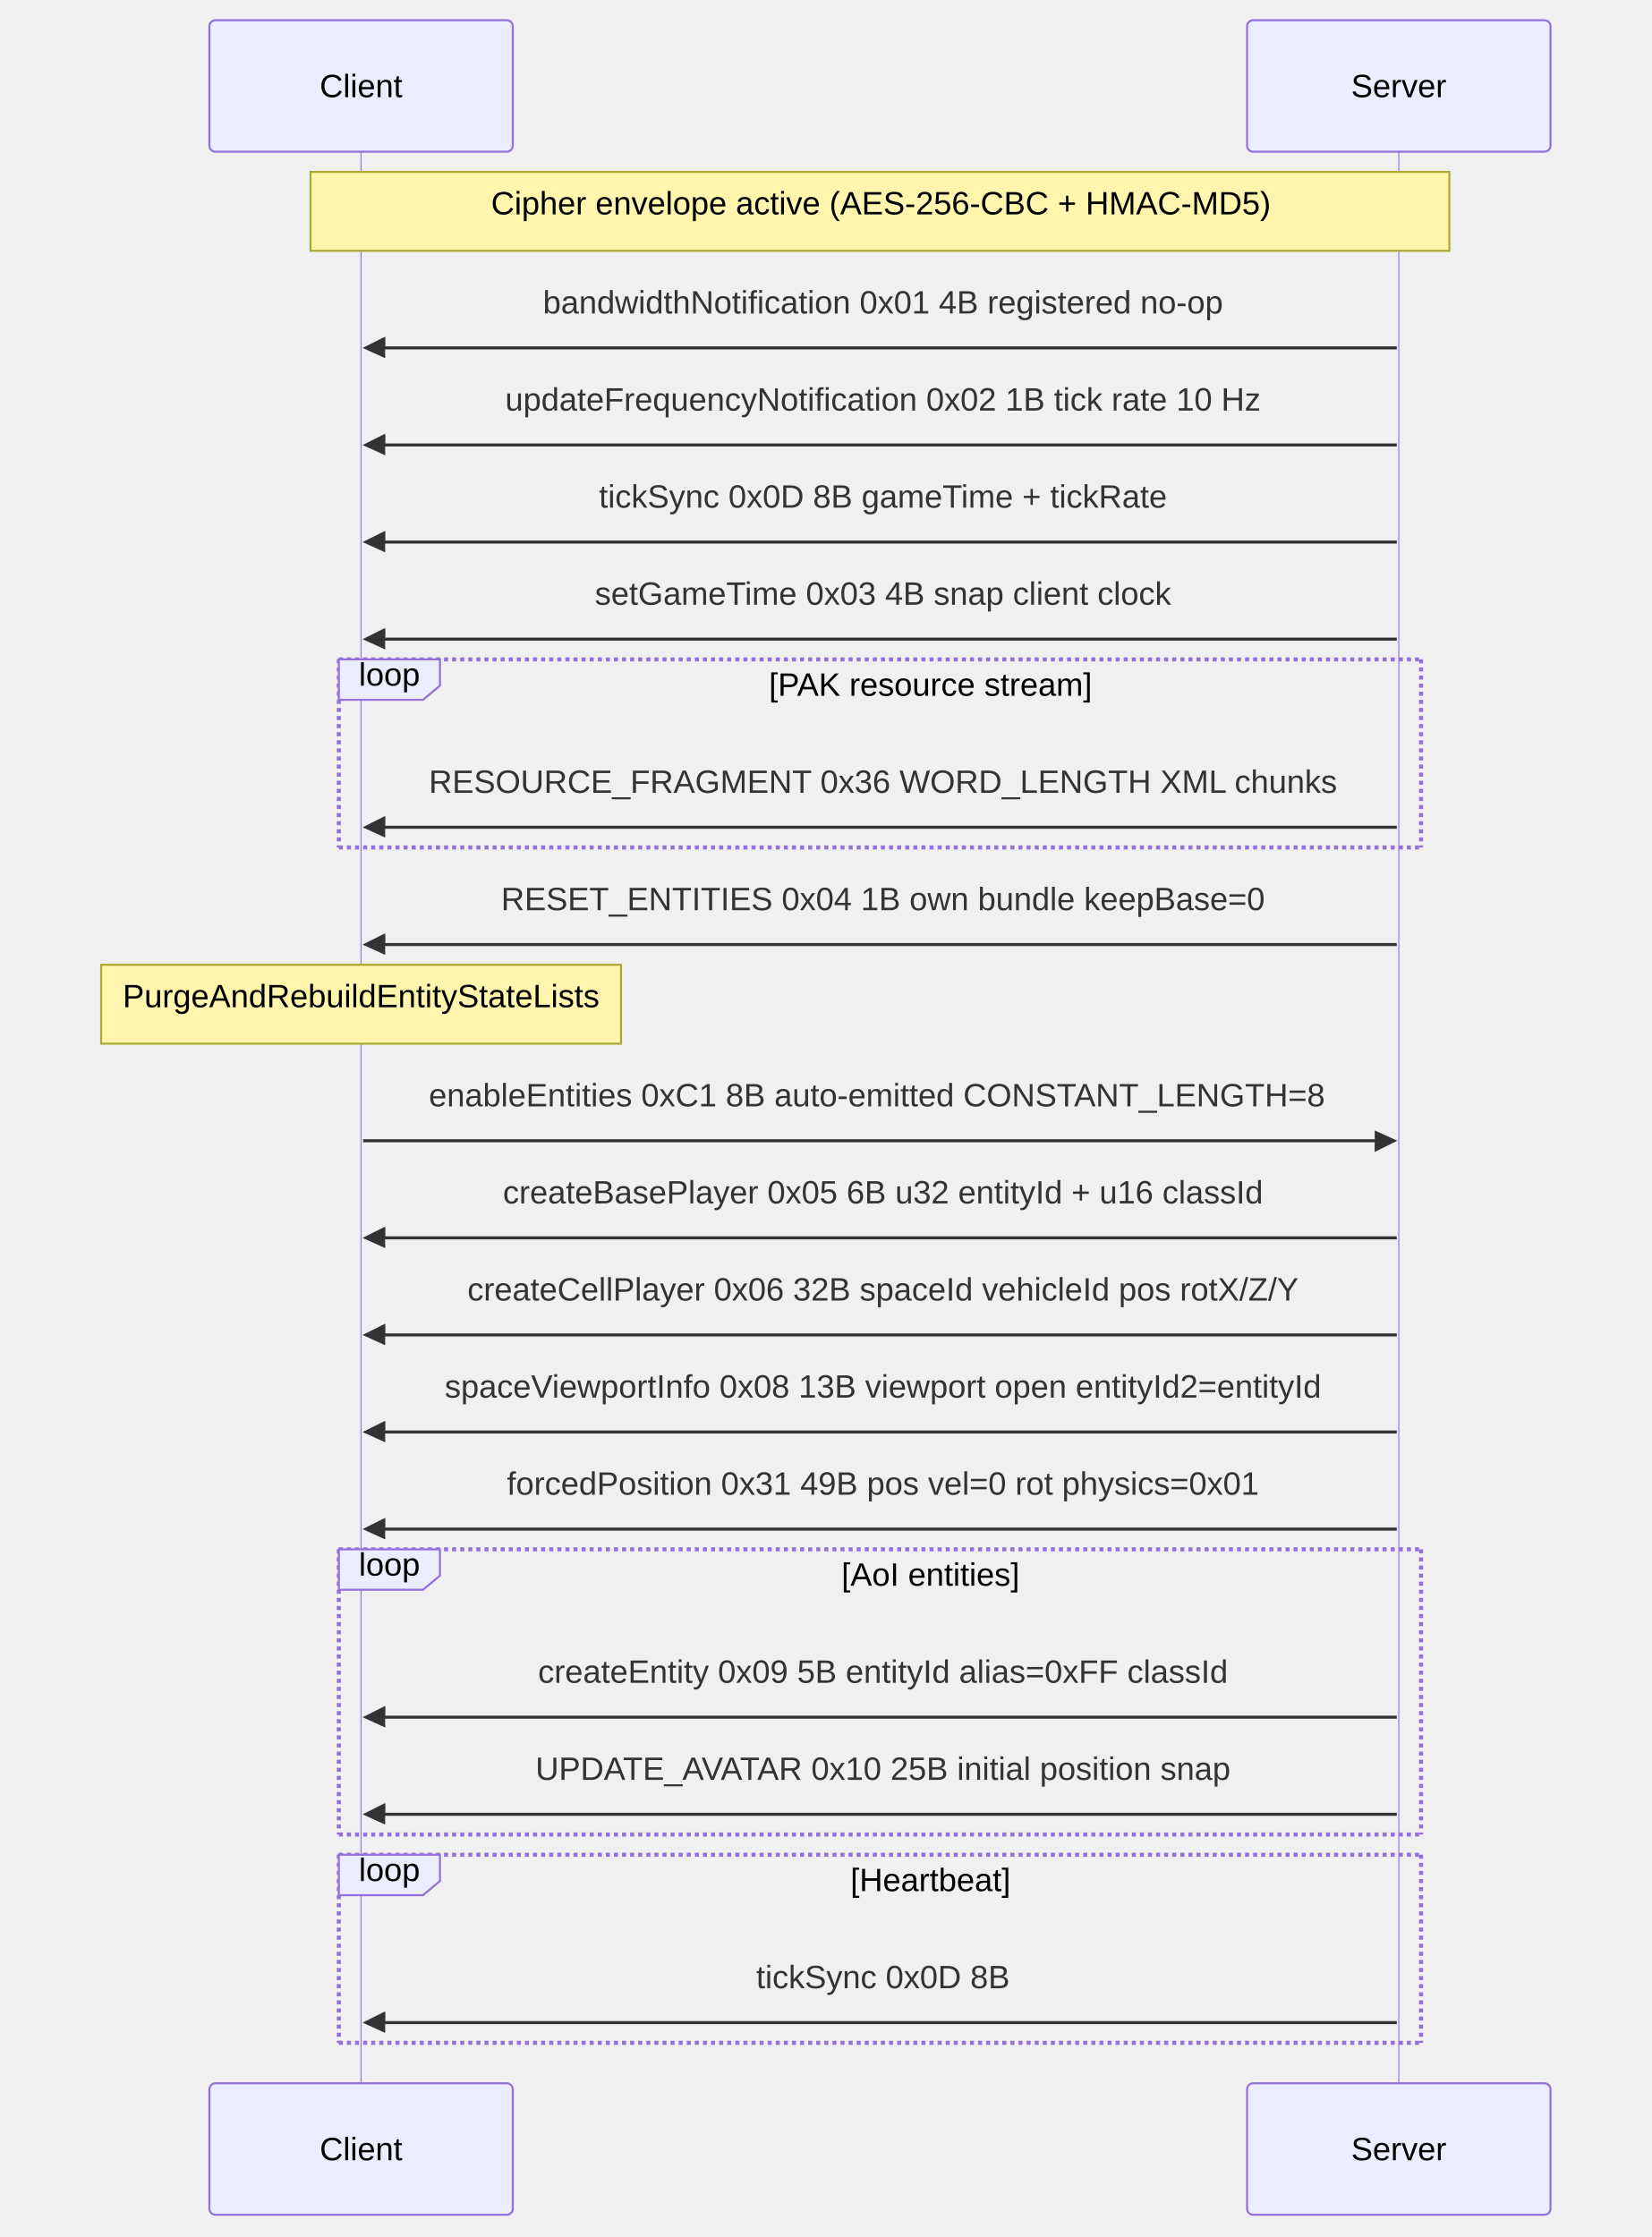
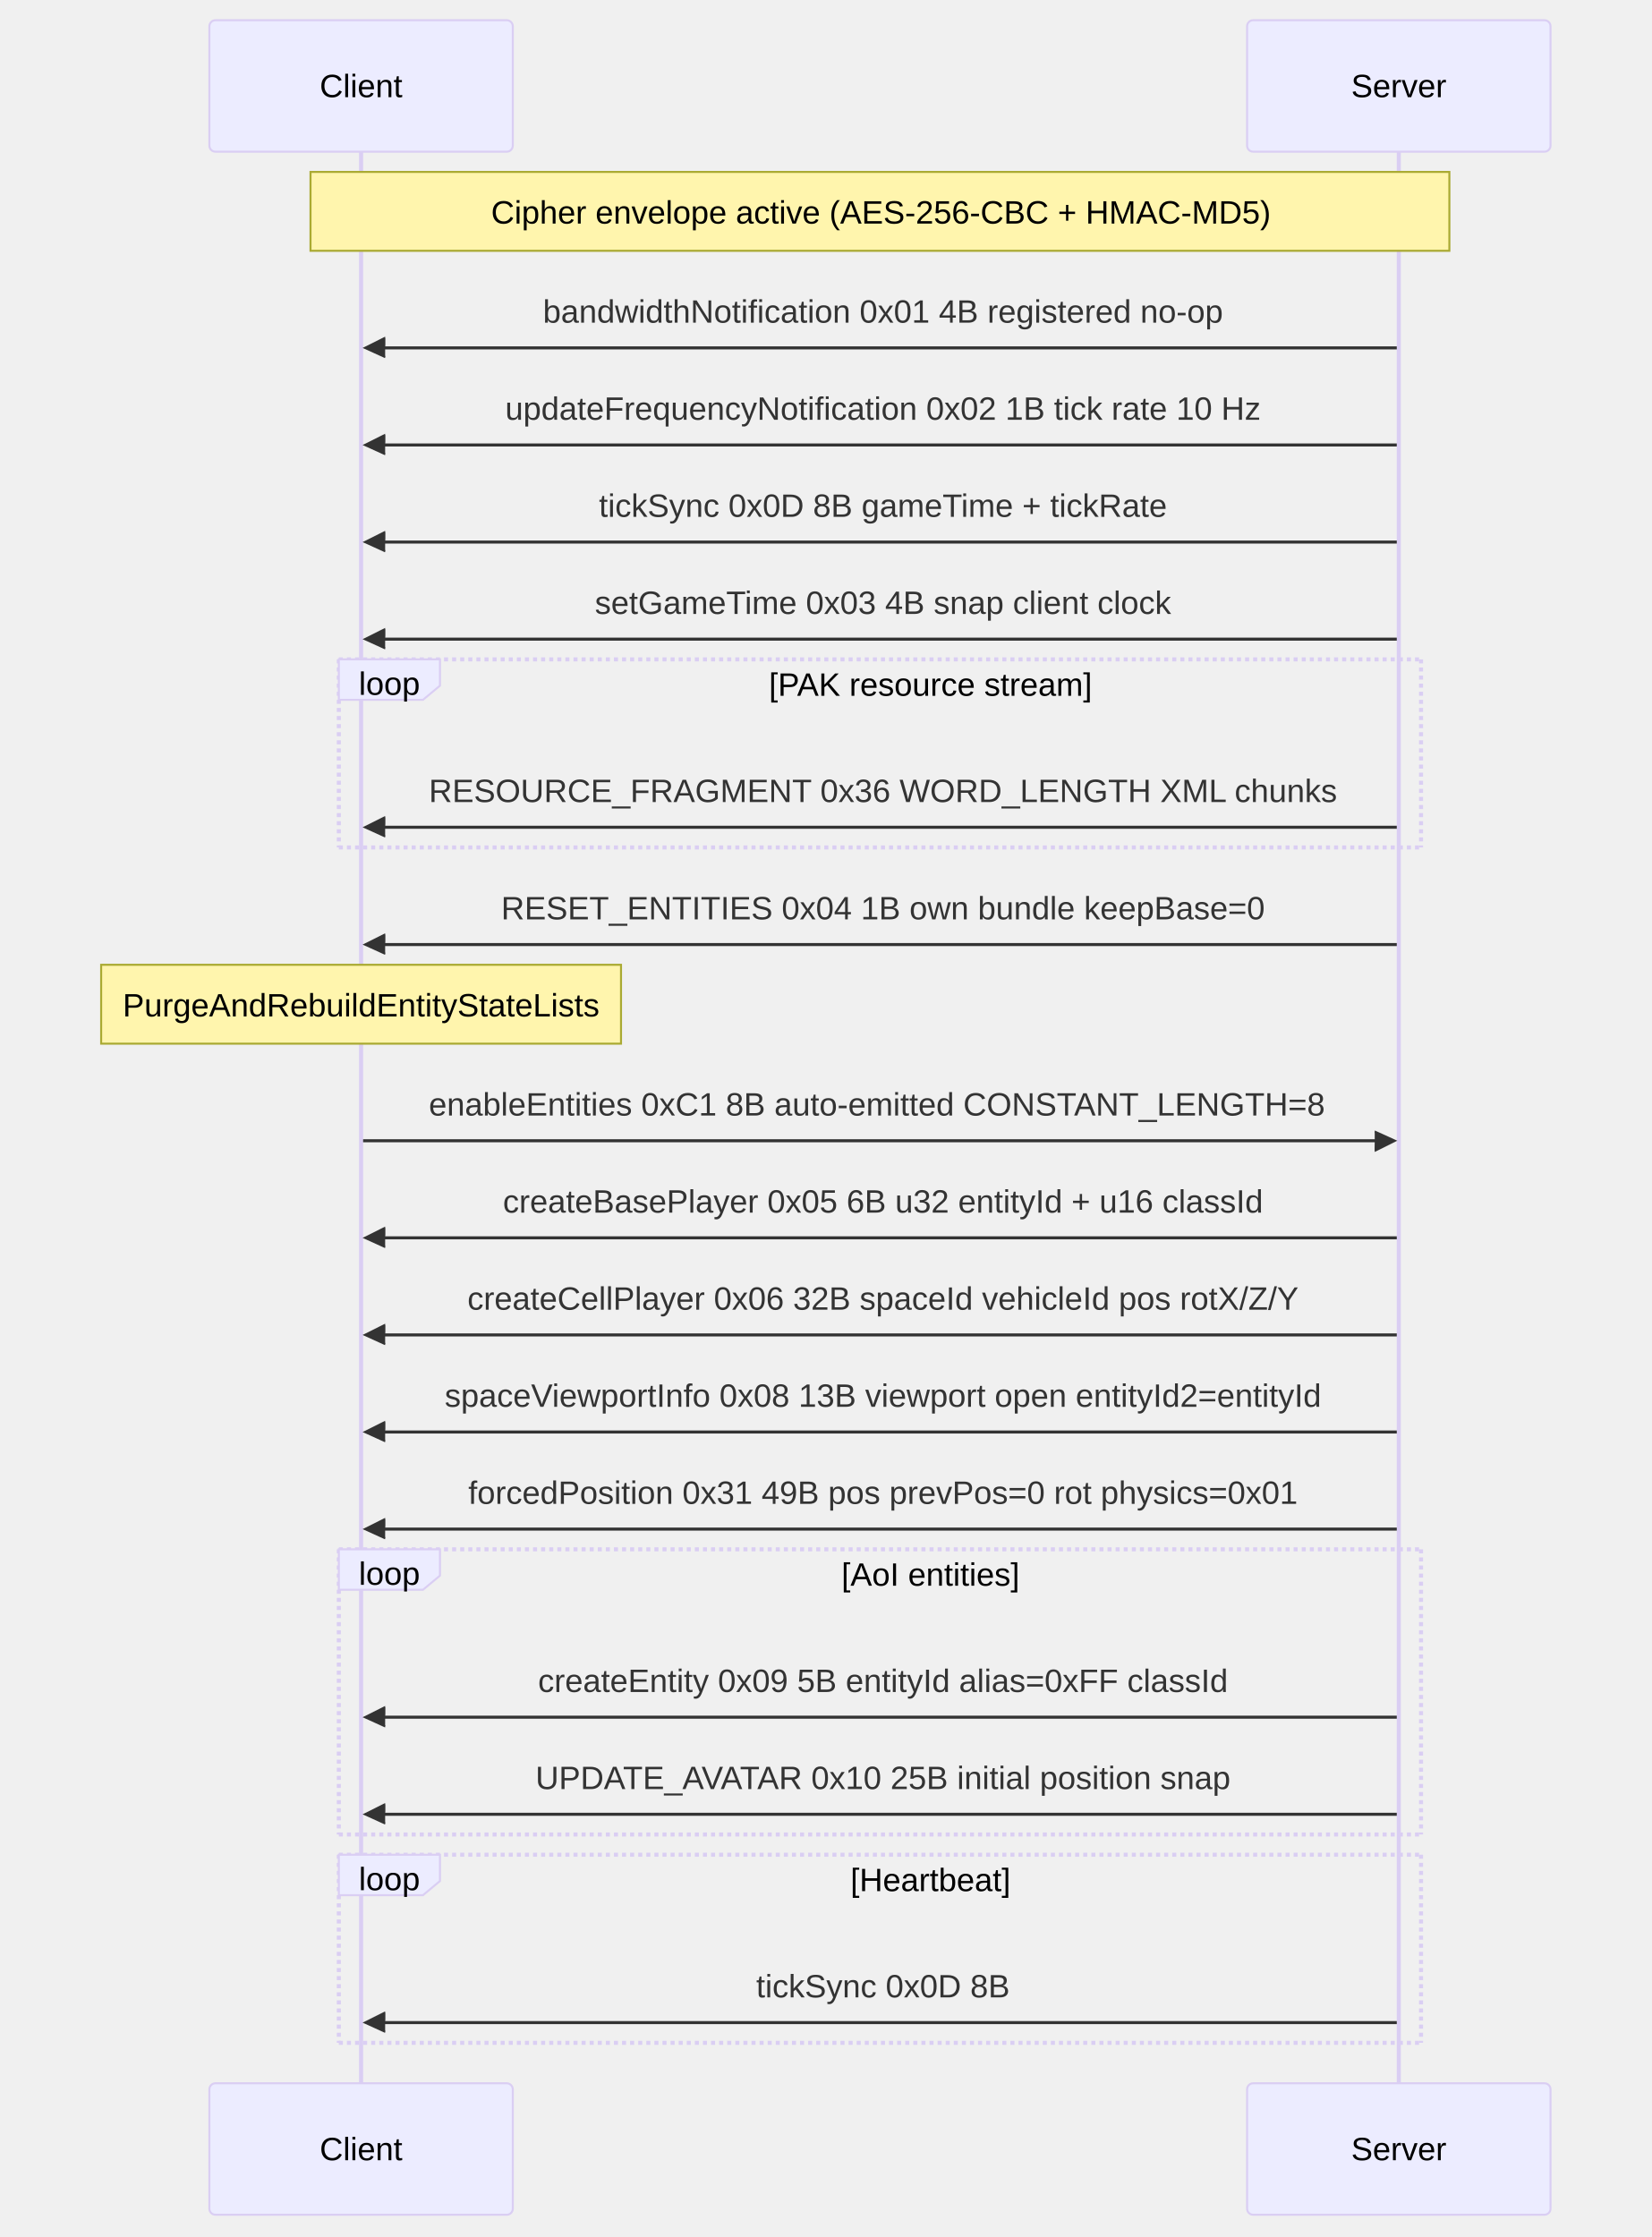
<svg xmlns="http://www.w3.org/2000/svg" id="container" width="816.5" height="1106" viewBox="-103.5 -10 816.5 1106" role="graphics-document document" aria-roledescription="sequence">
  <style>.cimmeria-bg{fill:transparent}@media(prefers-color-scheme:dark){.cimmeria-bg{fill:white}}</style>
  <rect class="cimmeria-bg" width="100%" height="100%" />
-   <style>#container{font-family:"trebuchet ms",verdana,arial,sans-serif;font-size:16px;fill:#333;}#container .actor{stroke:#9370DB;fill:#ECECFF;}#container text.actor&gt;tspan{fill:black;stroke:none;}#container .actor-line{stroke:#9370DB;}#container .messageLine0{stroke-width:1.5;stroke-dasharray:none;stroke:#333;}#container #arrowhead path{fill:#333;stroke:#333;}#container .messageText{fill:#333;stroke:none;}#container .labelBox{stroke:#9370DB;fill:#ECECFF;}#container .labelText,#container .labelText&gt;tspan{fill:black;stroke:none;}#container .loopText,#container .loopText&gt;tspan{fill:black;stroke:none;}#container .loopLine{stroke-width:2px;stroke-dasharray:2,2;stroke:#9370DB;fill:#9370DB;}#container .note{stroke:#aaaa33;fill:#fff5ad;}#container .noteText,#container .noteText&gt;tspan{fill:black;stroke:none;}</style>
+   <g>
+     <rect x="513" y="1020" fill="#eaeaea" stroke="#666" width="150" height="65" name="S" rx="3" ry="3" class="actor actor-bottom" />
+     <text x="588" y="1052.5" dominant-baseline="central" alignment-baseline="central" class="actor actor-box" style="text-anchor: middle; font-size: 16px; font-weight: 400;">
+       <tspan x="588" dy="0">Server</tspan>
+     </text>
+   </g>
+   <g>
+     <rect x="0" y="1020" fill="#eaeaea" stroke="#666" width="150" height="65" name="C" rx="3" ry="3" class="actor actor-bottom" />
+     <text x="75" y="1052.5" dominant-baseline="central" alignment-baseline="central" class="actor actor-box" style="text-anchor: middle; font-size: 16px; font-weight: 400;">
+       <tspan x="75" dy="0">Client</tspan>
+     </text>
+   </g>
+   <g>
+     <line id="actor1" x1="588" y1="65" x2="588" y2="1020" class="actor-line 200" stroke-width="0.5px" stroke="#999" name="S" />
+     <g id="root-1">
+       <rect x="513" y="0" fill="#eaeaea" stroke="#666" width="150" height="65" name="S" rx="3" ry="3" class="actor actor-top" />
+       <text x="588" y="32.5" dominant-baseline="central" alignment-baseline="central" class="actor actor-box" style="text-anchor: middle; font-size: 16px; font-weight: 400;">
+         <tspan x="588" dy="0">Server</tspan>
+       </text>
+     </g>
+   </g>
+   <g>
+     <line id="actor0" x1="75" y1="65" x2="75" y2="1020" class="actor-line 200" stroke-width="0.5px" stroke="#999" name="C" />
+     <g id="root-0">
+       <rect x="0" y="0" fill="#eaeaea" stroke="#666" width="150" height="65" name="C" rx="3" ry="3" class="actor actor-top" />
+       <text x="75" y="32.5" dominant-baseline="central" alignment-baseline="central" class="actor actor-box" style="text-anchor: middle; font-size: 16px; font-weight: 400;">
+         <tspan x="75" dy="0">Client</tspan>
+       </text>
+     </g>
+   </g>
+   <style>#container{font-family:"trebuchet ms",verdana,arial,sans-serif;font-size:16px;fill:#333;}@keyframes edge-animation-frame{from{stroke-dashoffset:0;}}@keyframes dash{to{stroke-dashoffset:0;}}#container .edge-animation-slow{stroke-dasharray:9,5!important;stroke-dashoffset:900;animation:dash 50s linear infinite;stroke-linecap:round;}#container .edge-animation-fast{stroke-dasharray:9,5!important;stroke-dashoffset:900;animation:dash 20s linear infinite;stroke-linecap:round;}#container .error-icon{fill:#552222;}#container .error-text{fill:#552222;stroke:#552222;}#container .edge-thickness-normal{stroke-width:1px;}#container .edge-thickness-thick{stroke-width:3.5px;}#container .edge-pattern-solid{stroke-dasharray:0;}#container .edge-thickness-invisible{stroke-width:0;fill:none;}#container .edge-pattern-dashed{stroke-dasharray:3;}#container .edge-pattern-dotted{stroke-dasharray:2;}#container .marker{fill:#333333;stroke:#333333;}#container .marker.cross{stroke:#333333;}#container svg{font-family:"trebuchet ms",verdana,arial,sans-serif;font-size:16px;}#container p{margin:0;}#container .actor{stroke:hsl(259.626, 59.777%, 87.902%);fill:#ECECFF;}#container text.actor&gt;tspan{fill:black;stroke:none;}#container .actor-line{stroke:hsl(259.626, 59.777%, 87.902%);}#container .innerArc{stroke-width:1.5;stroke-dasharray:none;}#container .messageLine0{stroke-width:1.5;stroke-dasharray:none;stroke:#333;}#container .messageLine1{stroke-width:1.5;stroke-dasharray:2,2;stroke:#333;}#container #arrowhead path{fill:#333;stroke:#333;}#container .sequenceNumber{fill:white;}#container #sequencenumber{fill:#333;}#container #crosshead path{fill:#333;stroke:#333;}#container .messageText{fill:#333;stroke:none;}#container .labelBox{stroke:hsl(259.626, 59.777%, 87.902%);fill:#ECECFF;}#container .labelText,#container .labelText&gt;tspan{fill:black;stroke:none;}#container .loopText,#container .loopText&gt;tspan{fill:black;stroke:none;}#container .loopLine{stroke-width:2px;stroke-dasharray:2,2;stroke:hsl(259.626, 59.777%, 87.902%);fill:hsl(259.626, 59.777%, 87.902%);}#container .note{stroke:#aaaa33;fill:#fff5ad;}#container .noteText,#container .noteText&gt;tspan{fill:black;stroke:none;}#container .activation0{fill:#f4f4f4;stroke:#666;}#container .activation1{fill:#f4f4f4;stroke:#666;}#container .activation2{fill:#f4f4f4;stroke:#666;}#container .actorPopupMenu{position:absolute;}#container .actorPopupMenuPanel{position:absolute;fill:#ECECFF;box-shadow:0px 8px 16px 0px rgba(0,0,0,0.2);filter:drop-shadow(3px 5px 2px rgb(0 0 0 / 0.4));}#container .actor-man line{stroke:hsl(259.626, 59.777%, 87.902%);fill:#ECECFF;}#container .actor-man circle,#container line{stroke:hsl(259.626, 59.777%, 87.902%);fill:#ECECFF;stroke-width:2px;}#container :root{--mermaid-font-family:"trebuchet ms",verdana,arial,sans-serif;}</style>
+   <g />
+   <defs>
+     <symbol id="computer" width="24" height="24">
+       <path transform="scale(.5)" d="M2 2v13h20v-13h-20zm18 11h-16v-9h16v9zm-10.228 6l.466-1h3.524l.467 1h-4.457zm14.228 3h-24l2-6h2.104l-1.33 4h18.45l-1.297-4h2.073l2 6zm-5-10h-14v-7h14v7z" />
+     </symbol>
+   </defs>
+   <defs>
+     <symbol id="database" fill-rule="evenodd" clip-rule="evenodd">
+       <path transform="scale(.5)" d="M12.258.001l.256.004.255.005.253.008.251.01.249.012.247.015.246.016.242.019.241.02.239.023.236.024.233.027.231.028.229.031.225.032.223.034.22.036.217.038.214.04.211.041.208.043.205.045.201.046.198.048.194.05.191.051.187.053.183.054.18.056.175.057.172.059.168.06.163.061.16.063.155.064.15.066.074.033.073.033.071.034.07.034.069.035.068.035.067.035.066.035.064.036.064.036.062.036.06.036.06.037.058.037.058.037.055.038.055.038.053.038.052.038.051.039.05.039.048.039.047.039.045.04.044.04.043.04.041.04.04.041.039.041.037.041.036.041.034.041.033.042.032.042.03.042.029.042.027.042.026.043.024.043.023.043.021.043.02.043.018.044.017.043.015.044.013.044.012.044.011.045.009.044.007.045.006.045.004.045.002.045.001.045v17l-.001.045-.002.045-.004.045-.006.045-.007.045-.009.044-.011.045-.012.044-.013.044-.015.044-.017.043-.018.044-.02.043-.021.043-.023.043-.024.043-.026.043-.027.042-.029.042-.03.042-.032.042-.033.042-.034.041-.036.041-.037.041-.039.041-.04.041-.041.04-.043.04-.044.04-.045.04-.047.039-.048.039-.05.039-.051.039-.052.038-.053.038-.055.038-.055.038-.058.037-.058.037-.06.037-.06.036-.062.036-.064.036-.064.036-.066.035-.067.035-.068.035-.069.035-.07.034-.071.034-.073.033-.074.033-.15.066-.155.064-.16.063-.163.061-.168.06-.172.059-.175.057-.18.056-.183.054-.187.053-.191.051-.194.05-.198.048-.201.046-.205.045-.208.043-.211.041-.214.04-.217.038-.22.036-.223.034-.225.032-.229.031-.231.028-.233.027-.236.024-.239.023-.241.02-.242.019-.246.016-.247.015-.249.012-.251.01-.253.008-.255.005-.256.004-.258.001-.258-.001-.256-.004-.255-.005-.253-.008-.251-.01-.249-.012-.247-.015-.245-.016-.243-.019-.241-.02-.238-.023-.236-.024-.234-.027-.231-.028-.228-.031-.226-.032-.223-.034-.22-.036-.217-.038-.214-.04-.211-.041-.208-.043-.204-.045-.201-.046-.198-.048-.195-.05-.19-.051-.187-.053-.184-.054-.179-.056-.176-.057-.172-.059-.167-.06-.164-.061-.159-.063-.155-.064-.151-.066-.074-.033-.072-.033-.072-.034-.07-.034-.069-.035-.068-.035-.067-.035-.066-.035-.064-.036-.063-.036-.062-.036-.061-.036-.06-.037-.058-.037-.057-.037-.056-.038-.055-.038-.053-.038-.052-.038-.051-.039-.049-.039-.049-.039-.046-.039-.046-.04-.044-.04-.043-.04-.041-.04-.04-.041-.039-.041-.037-.041-.036-.041-.034-.041-.033-.042-.032-.042-.03-.042-.029-.042-.027-.042-.026-.043-.024-.043-.023-.043-.021-.043-.02-.043-.018-.044-.017-.043-.015-.044-.013-.044-.012-.044-.011-.045-.009-.044-.007-.045-.006-.045-.004-.045-.002-.045-.001-.045v-17l.001-.045.002-.045.004-.045.006-.045.007-.045.009-.044.011-.045.012-.044.013-.044.015-.044.017-.043.018-.044.02-.043.021-.043.023-.043.024-.043.026-.043.027-.042.029-.042.03-.042.032-.042.033-.042.034-.041.036-.041.037-.041.039-.041.04-.041.041-.04.043-.04.044-.04.046-.04.046-.039.049-.039.049-.039.051-.039.052-.038.053-.038.055-.038.056-.038.057-.037.058-.037.06-.037.061-.036.062-.036.063-.036.064-.036.066-.035.067-.035.068-.035.069-.035.07-.034.072-.034.072-.033.074-.033.151-.066.155-.064.159-.063.164-.061.167-.06.172-.059.176-.057.179-.056.184-.054.187-.053.19-.051.195-.05.198-.048.201-.046.204-.045.208-.043.211-.041.214-.04.217-.038.22-.036.223-.034.226-.032.228-.031.231-.028.234-.027.236-.024.238-.023.241-.02.243-.019.245-.016.247-.015.249-.012.251-.01.253-.008.255-.005.256-.004.258-.001.258.001zm-9.258 20.499v.01l.001.021.003.021.004.022.005.021.006.022.007.022.009.023.01.022.011.023.012.023.013.023.015.023.016.024.017.023.018.024.019.024.021.024.022.025.023.024.024.025.052.049.056.05.061.051.066.051.07.051.075.051.079.052.084.052.088.052.092.052.097.052.102.051.105.052.11.052.114.051.119.051.123.051.127.05.131.05.135.05.139.048.144.049.147.047.152.047.155.047.16.045.163.045.167.043.171.043.176.041.178.041.183.039.187.039.19.037.194.035.197.035.202.033.204.031.209.03.212.029.216.027.219.025.222.024.226.021.23.02.233.018.236.016.24.015.243.012.246.01.249.008.253.005.256.004.259.001.26-.001.257-.004.254-.005.25-.008.247-.011.244-.012.241-.014.237-.016.233-.018.231-.021.226-.021.224-.024.22-.026.216-.027.212-.028.21-.031.205-.031.202-.034.198-.034.194-.036.191-.037.187-.039.183-.04.179-.04.175-.042.172-.043.168-.044.163-.045.16-.046.155-.046.152-.047.148-.048.143-.049.139-.049.136-.05.131-.05.126-.05.123-.051.118-.052.114-.051.11-.052.106-.052.101-.052.096-.052.092-.052.088-.053.083-.051.079-.052.074-.052.07-.051.065-.051.06-.051.056-.05.051-.05.023-.024.023-.025.021-.024.02-.024.019-.024.018-.024.017-.024.015-.023.014-.024.013-.023.012-.023.01-.023.01-.022.008-.022.006-.022.006-.022.004-.022.004-.021.001-.021.001-.021v-4.127l-.077.055-.08.053-.083.054-.085.053-.087.052-.09.052-.093.051-.095.05-.097.05-.1.049-.102.049-.105.048-.106.047-.109.047-.111.046-.114.045-.115.045-.118.044-.12.043-.122.042-.124.042-.126.041-.128.04-.13.04-.132.038-.134.038-.135.037-.138.037-.139.035-.142.035-.143.034-.144.033-.147.032-.148.031-.15.03-.151.03-.153.029-.154.027-.156.027-.158.026-.159.025-.161.024-.162.023-.163.022-.165.021-.166.02-.167.019-.169.018-.169.017-.171.016-.173.015-.173.014-.175.013-.175.012-.177.011-.178.01-.179.008-.179.008-.181.006-.182.005-.182.004-.184.003-.184.002h-.37l-.184-.002-.184-.003-.182-.004-.182-.005-.181-.006-.179-.008-.179-.008-.178-.01-.176-.011-.176-.012-.175-.013-.173-.014-.172-.015-.171-.016-.17-.017-.169-.018-.167-.019-.166-.02-.165-.021-.163-.022-.162-.023-.161-.024-.159-.025-.157-.026-.156-.027-.155-.027-.153-.029-.151-.03-.15-.03-.148-.031-.146-.032-.145-.033-.143-.034-.141-.035-.14-.035-.137-.037-.136-.037-.134-.038-.132-.038-.13-.04-.128-.04-.126-.041-.124-.042-.122-.042-.12-.044-.117-.043-.116-.045-.113-.045-.112-.046-.109-.047-.106-.047-.105-.048-.102-.049-.1-.049-.097-.05-.095-.05-.093-.052-.09-.051-.087-.052-.085-.053-.083-.054-.08-.054-.077-.054v4.127zm0-5.654v.011l.001.021.003.021.004.021.005.022.006.022.007.022.009.022.01.022.011.023.012.023.013.023.015.024.016.023.017.024.018.024.019.024.021.024.022.024.023.025.024.024.052.05.056.05.061.05.066.051.07.051.075.052.079.051.084.052.088.052.092.052.097.052.102.052.105.052.11.051.114.051.119.052.123.05.127.051.131.05.135.049.139.049.144.048.147.048.152.047.155.046.16.045.163.045.167.044.171.042.176.042.178.04.183.04.187.038.19.037.194.036.197.034.202.033.204.032.209.03.212.028.216.027.219.025.222.024.226.022.23.02.233.018.236.016.24.014.243.012.246.01.249.008.253.006.256.003.259.001.26-.001.257-.003.254-.006.25-.008.247-.01.244-.012.241-.015.237-.016.233-.018.231-.02.226-.022.224-.024.22-.025.216-.027.212-.029.21-.03.205-.032.202-.033.198-.035.194-.036.191-.037.187-.039.183-.039.179-.041.175-.042.172-.043.168-.044.163-.045.16-.045.155-.047.152-.047.148-.048.143-.048.139-.05.136-.049.131-.05.126-.051.123-.051.118-.051.114-.052.11-.052.106-.052.101-.052.096-.052.092-.052.088-.052.083-.052.079-.052.074-.051.07-.052.065-.051.06-.05.056-.051.051-.049.023-.025.023-.024.021-.025.02-.024.019-.024.018-.024.017-.024.015-.023.014-.023.013-.024.012-.022.01-.023.01-.023.008-.022.006-.022.006-.022.004-.021.004-.022.001-.021.001-.021v-4.139l-.077.054-.08.054-.083.054-.085.052-.087.053-.09.051-.093.051-.095.051-.097.05-.1.049-.102.049-.105.048-.106.047-.109.047-.111.046-.114.045-.115.044-.118.044-.12.044-.122.042-.124.042-.126.041-.128.04-.13.039-.132.039-.134.038-.135.037-.138.036-.139.036-.142.035-.143.033-.144.033-.147.033-.148.031-.15.03-.151.03-.153.028-.154.028-.156.027-.158.026-.159.025-.161.024-.162.023-.163.022-.165.021-.166.02-.167.019-.169.018-.169.017-.171.016-.173.015-.173.014-.175.013-.175.012-.177.011-.178.009-.179.009-.179.007-.181.007-.182.005-.182.004-.184.003-.184.002h-.37l-.184-.002-.184-.003-.182-.004-.182-.005-.181-.007-.179-.007-.179-.009-.178-.009-.176-.011-.176-.012-.175-.013-.173-.014-.172-.015-.171-.016-.17-.017-.169-.018-.167-.019-.166-.02-.165-.021-.163-.022-.162-.023-.161-.024-.159-.025-.157-.026-.156-.027-.155-.028-.153-.028-.151-.03-.15-.03-.148-.031-.146-.033-.145-.033-.143-.033-.141-.035-.14-.036-.137-.036-.136-.037-.134-.038-.132-.039-.13-.039-.128-.04-.126-.041-.124-.042-.122-.043-.12-.043-.117-.044-.116-.044-.113-.046-.112-.046-.109-.046-.106-.047-.105-.048-.102-.049-.1-.049-.097-.05-.095-.051-.093-.051-.09-.051-.087-.053-.085-.052-.083-.054-.08-.054-.077-.054v4.139zm0-5.666v.011l.001.02.003.022.004.021.005.022.006.021.007.022.009.023.01.022.011.023.012.023.013.023.015.023.016.024.017.024.018.023.019.024.021.025.022.024.023.024.024.025.052.05.056.05.061.05.066.051.07.051.075.052.079.051.084.052.088.052.092.052.097.052.102.052.105.051.11.052.114.051.119.051.123.051.127.05.131.05.135.05.139.049.144.048.147.048.152.047.155.046.16.045.163.045.167.043.171.043.176.042.178.04.183.04.187.038.19.037.194.036.197.034.202.033.204.032.209.03.212.028.216.027.219.025.222.024.226.021.23.02.233.018.236.017.24.014.243.012.246.01.249.008.253.006.256.003.259.001.26-.001.257-.003.254-.006.25-.008.247-.01.244-.013.241-.014.237-.016.233-.018.231-.02.226-.022.224-.024.22-.025.216-.027.212-.029.21-.03.205-.032.202-.033.198-.035.194-.036.191-.037.187-.039.183-.039.179-.041.175-.042.172-.043.168-.044.163-.045.16-.045.155-.047.152-.047.148-.048.143-.049.139-.049.136-.049.131-.051.126-.05.123-.051.118-.052.114-.051.11-.052.106-.052.101-.052.096-.052.092-.052.088-.052.083-.052.079-.052.074-.052.07-.051.065-.051.06-.051.056-.05.051-.049.023-.025.023-.025.021-.024.02-.024.019-.024.018-.024.017-.024.015-.023.014-.024.013-.023.012-.023.01-.022.01-.023.008-.022.006-.022.006-.022.004-.022.004-.021.001-.021.001-.021v-4.153l-.077.054-.08.054-.083.053-.085.053-.087.053-.09.051-.093.051-.095.051-.097.05-.1.049-.102.048-.105.048-.106.048-.109.046-.111.046-.114.046-.115.044-.118.044-.12.043-.122.043-.124.042-.126.041-.128.04-.13.039-.132.039-.134.038-.135.037-.138.036-.139.036-.142.034-.143.034-.144.033-.147.032-.148.032-.15.03-.151.03-.153.028-.154.028-.156.027-.158.026-.159.024-.161.024-.162.023-.163.023-.165.021-.166.02-.167.019-.169.018-.169.017-.171.016-.173.015-.173.014-.175.013-.175.012-.177.01-.178.01-.179.009-.179.007-.181.006-.182.006-.182.004-.184.003-.184.001-.185.001-.185-.001-.184-.001-.184-.003-.182-.004-.182-.006-.181-.006-.179-.007-.179-.009-.178-.01-.176-.01-.176-.012-.175-.013-.173-.014-.172-.015-.171-.016-.17-.017-.169-.018-.167-.019-.166-.02-.165-.021-.163-.023-.162-.023-.161-.024-.159-.024-.157-.026-.156-.027-.155-.028-.153-.028-.151-.03-.15-.03-.148-.032-.146-.032-.145-.033-.143-.034-.141-.034-.14-.036-.137-.036-.136-.037-.134-.038-.132-.039-.13-.039-.128-.041-.126-.041-.124-.041-.122-.043-.12-.043-.117-.044-.116-.044-.113-.046-.112-.046-.109-.046-.106-.048-.105-.048-.102-.048-.1-.05-.097-.049-.095-.051-.093-.051-.09-.052-.087-.052-.085-.053-.083-.053-.08-.054-.077-.054v4.153zm8.74-8.179l-.257.004-.254.005-.25.008-.247.011-.244.012-.241.014-.237.016-.233.018-.231.021-.226.022-.224.023-.22.026-.216.027-.212.028-.21.031-.205.032-.202.033-.198.034-.194.036-.191.038-.187.038-.183.04-.179.041-.175.042-.172.043-.168.043-.163.045-.16.046-.155.046-.152.048-.148.048-.143.048-.139.049-.136.05-.131.05-.126.051-.123.051-.118.051-.114.052-.11.052-.106.052-.101.052-.096.052-.092.052-.088.052-.083.052-.079.052-.074.051-.07.052-.065.051-.06.05-.056.05-.051.05-.023.025-.023.024-.021.024-.02.025-.019.024-.018.024-.017.023-.015.024-.014.023-.013.023-.012.023-.01.023-.01.022-.008.022-.006.023-.006.021-.004.022-.004.021-.001.021-.001.021.001.021.001.021.004.021.004.022.006.021.006.023.008.022.01.022.01.023.012.023.013.023.014.023.015.024.017.023.018.024.019.024.02.025.021.024.023.024.023.025.051.05.056.05.06.05.065.051.07.052.074.051.079.052.083.052.088.052.092.052.096.052.101.052.106.052.11.052.114.052.118.051.123.051.126.051.131.05.136.05.139.049.143.048.148.048.152.048.155.046.16.046.163.045.168.043.172.043.175.042.179.041.183.04.187.038.191.038.194.036.198.034.202.033.205.032.21.031.212.028.216.027.22.026.224.023.226.022.231.021.233.018.237.016.241.014.244.012.247.011.25.008.254.005.257.004.26.001.26-.001.257-.004.254-.005.25-.008.247-.011.244-.012.241-.014.237-.016.233-.018.231-.021.226-.022.224-.023.22-.026.216-.027.212-.028.21-.031.205-.032.202-.033.198-.034.194-.036.191-.038.187-.038.183-.04.179-.041.175-.042.172-.043.168-.043.163-.045.16-.046.155-.046.152-.048.148-.048.143-.048.139-.049.136-.05.131-.05.126-.051.123-.051.118-.051.114-.052.11-.052.106-.052.101-.052.096-.052.092-.052.088-.052.083-.052.079-.052.074-.051.07-.052.065-.051.06-.05.056-.05.051-.05.023-.025.023-.024.021-.024.02-.025.019-.024.018-.024.017-.023.015-.024.014-.023.013-.023.012-.023.01-.023.01-.022.008-.022.006-.023.006-.021.004-.022.004-.021.001-.021.001-.021-.001-.021-.001-.021-.004-.021-.004-.022-.006-.021-.006-.023-.008-.022-.01-.022-.01-.023-.012-.023-.013-.023-.014-.023-.015-.024-.017-.023-.018-.024-.019-.024-.02-.025-.021-.024-.023-.024-.023-.025-.051-.05-.056-.05-.06-.05-.065-.051-.07-.052-.074-.051-.079-.052-.083-.052-.088-.052-.092-.052-.096-.052-.101-.052-.106-.052-.11-.052-.114-.052-.118-.051-.123-.051-.126-.051-.131-.05-.136-.05-.139-.049-.143-.048-.148-.048-.152-.048-.155-.046-.16-.046-.163-.045-.168-.043-.172-.043-.175-.042-.179-.041-.183-.04-.187-.038-.191-.038-.194-.036-.198-.034-.202-.033-.205-.032-.21-.031-.212-.028-.216-.027-.22-.026-.224-.023-.226-.022-.231-.021-.233-.018-.237-.016-.241-.014-.244-.012-.247-.011-.25-.008-.254-.005-.257-.004-.26-.001-.26.001z" />
+     </symbol>
+   </defs>
+   <defs>
+     <symbol id="clock" width="24" height="24">
+       <path transform="scale(.5)" d="M12 2c5.514 0 10 4.486 10 10s-4.486 10-10 10-10-4.486-10-10 4.486-10 10-10zm0-2c-6.627 0-12 5.373-12 12s5.373 12 12 12 12-5.373 12-12-5.373-12-12-12zm5.848 12.459c.202.038.202.333.001.372-1.907.361-6.045 1.111-6.547 1.111-.719 0-1.301-.582-1.301-1.301 0-.512.77-5.447 1.125-7.445.034-.192.312-.181.343.014l.985 6.238 5.394 1.011z" />
+     </symbol>
+   </defs>
  <defs>
    <marker id="arrowhead" refX="7.9" refY="5" markerUnits="userSpaceOnUse" markerWidth="12" markerHeight="12" orient="auto-start-reverse">
      <path d="M -1 0 L 10 5 L 0 10 z" />
    </marker>
  </defs>
-   <g>
-     <rect x="513" y="1020" fill="#eaeaea" stroke="#666" width="150" height="65" rx="3" ry="3" class="actor actor-bottom" />
-     <text x="588" y="1052.5" dominant-baseline="central" alignment-baseline="central" class="actor actor-box" style="text-anchor: middle; font-size: 16px;">
-       <tspan x="588" dy="0">Server</tspan>
-     </text>
-   </g>
-   <g>
-     <rect x="0" y="1020" fill="#eaeaea" stroke="#666" width="150" height="65" rx="3" ry="3" class="actor actor-bottom" />
-     <text x="75" y="1052.5" dominant-baseline="central" alignment-baseline="central" class="actor actor-box" style="text-anchor: middle; font-size: 16px;">
-       <tspan x="75" dy="0">Client</tspan>
-     </text>
-   </g>
-   <g>
-     <line x1="588" y1="65" x2="588" y2="1020" class="actor-line" stroke-width="0.5px" stroke="#999" />
-     <rect x="513" y="0" fill="#eaeaea" stroke="#666" width="150" height="65" rx="3" ry="3" class="actor actor-top" />
-     <text x="588" y="32.5" dominant-baseline="central" alignment-baseline="central" class="actor actor-box" style="text-anchor: middle; font-size: 16px;">
-       <tspan x="588" dy="0">Server</tspan>
-     </text>
-   </g>
-   <g>
-     <line x1="75" y1="65" x2="75" y2="1020" class="actor-line" stroke-width="0.5px" stroke="#999" />
-     <rect x="0" y="0" fill="#eaeaea" stroke="#666" width="150" height="65" rx="3" ry="3" class="actor actor-top" />
-     <text x="75" y="32.5" dominant-baseline="central" alignment-baseline="central" class="actor actor-box" style="text-anchor: middle; font-size: 16px;">
-       <tspan x="75" dy="0">Client</tspan>
-     </text>
-   </g>
+   <defs>
+     <marker id="crosshead" markerWidth="15" markerHeight="8" orient="auto" refX="4" refY="4.5">
+       <path fill="none" stroke="#000000" stroke-width="1pt" d="M 1,2 L 6,7 M 6,2 L 1,7" style="stroke-dasharray: 0, 0;" />
+     </marker>
+   </defs>
+   <defs>
+     <marker id="filled-head" refX="15.5" refY="7" markerWidth="20" markerHeight="28" orient="auto">
+       <path d="M 18,7 L9,13 L14,7 L9,1 Z" />
+     </marker>
+   </defs>
+   <defs>
+     <marker id="sequencenumber" refX="15" refY="15" markerWidth="60" markerHeight="40" orient="auto">
+       <circle cx="15" cy="15" r="6" />
+     </marker>
+   </defs>
  <g>
    <rect x="50" y="75" fill="#EDF2AE" stroke="#666" width="563" height="39" class="note" />
-     <text x="332" y="80" text-anchor="middle" class="noteText" dy="1em">
+     <text x="332" y="80" text-anchor="middle" dominant-baseline="middle" alignment-baseline="middle" class="noteText" dy="1em" style="font-size: 16px; font-weight: 400;">
      <tspan x="332">Cipher envelope active (AES-256-CBC + HMAC-MD5)</tspan>
    </text>
  </g>
  <g>
    <line x1="64" y1="316" x2="599" y2="316" class="loopLine" />
    <line x1="599" y1="316" x2="599" y2="409" class="loopLine" />
    <line x1="64" y1="409" x2="599" y2="409" class="loopLine" />
    <line x1="64" y1="316" x2="64" y2="409" class="loopLine" />
    <polygon points="64,316 114,316 114,329 105.6,336 64,336" class="labelBox" />
-     <text x="89" y="329" text-anchor="middle" class="labelText" style="font-size: 16px;">loop</text>
-     <text x="356.5" y="334" text-anchor="middle" class="loopText" style="font-size: 16px;">
+     <text x="89" y="329" text-anchor="middle" dominant-baseline="middle" alignment-baseline="middle" class="labelText" style="font-size: 16px; font-weight: 400;">loop</text>
+     <text x="356.5" y="334" text-anchor="middle" class="loopText" style="font-size: 16px; font-weight: 400;">
      <tspan x="356.5">[PAK resource stream]</tspan>
    </text>
  </g>
  <g>
    <rect x="-53.5" y="467" fill="#EDF2AE" stroke="#666" width="257" height="39" class="note" />
-     <text x="75" y="472" text-anchor="middle" class="noteText" dy="1em">
+     <text x="75" y="472" text-anchor="middle" dominant-baseline="middle" alignment-baseline="middle" class="noteText" dy="1em" style="font-size: 16px; font-weight: 400;">
      <tspan x="75">PurgeAndRebuildEntityStateLists</tspan>
    </text>
  </g>
  <g>
    <line x1="64" y1="756" x2="599" y2="756" class="loopLine" />
    <line x1="599" y1="756" x2="599" y2="897" class="loopLine" />
    <line x1="64" y1="897" x2="599" y2="897" class="loopLine" />
    <line x1="64" y1="756" x2="64" y2="897" class="loopLine" />
    <polygon points="64,756 114,756 114,769 105.6,776 64,776" class="labelBox" />
-     <text x="89" y="769" text-anchor="middle" class="labelText" style="font-size: 16px;">loop</text>
-     <text x="356.5" y="774" text-anchor="middle" class="loopText" style="font-size: 16px;">
+     <text x="89" y="769" text-anchor="middle" dominant-baseline="middle" alignment-baseline="middle" class="labelText" style="font-size: 16px; font-weight: 400;">loop</text>
+     <text x="356.5" y="774" text-anchor="middle" class="loopText" style="font-size: 16px; font-weight: 400;">
      <tspan x="356.5">[AoI entities]</tspan>
    </text>
  </g>
  <g>
    <line x1="64" y1="907" x2="599" y2="907" class="loopLine" />
    <line x1="599" y1="907" x2="599" y2="1000" class="loopLine" />
    <line x1="64" y1="1000" x2="599" y2="1000" class="loopLine" />
    <line x1="64" y1="907" x2="64" y2="1000" class="loopLine" />
    <polygon points="64,907 114,907 114,920 105.6,927 64,927" class="labelBox" />
-     <text x="89" y="920" text-anchor="middle" class="labelText" style="font-size: 16px;">loop</text>
-     <text x="356.5" y="925" text-anchor="middle" class="loopText" style="font-size: 16px;">
+     <text x="89" y="920" text-anchor="middle" dominant-baseline="middle" alignment-baseline="middle" class="labelText" style="font-size: 16px; font-weight: 400;">loop</text>
+     <text x="356.5" y="925" text-anchor="middle" class="loopText" style="font-size: 16px; font-weight: 400;">
      <tspan x="356.5">[Heartbeat]</tspan>
    </text>
  </g>
-   <text x="333" y="129" text-anchor="middle" class="messageText" dy="1em">bandwidthNotification 0x01 4B registered no-op</text>
+   <text x="333" y="129" text-anchor="middle" dominant-baseline="middle" alignment-baseline="middle" class="messageText" dy="1em" style="font-size: 16px; font-weight: 400;">bandwidthNotification 0x01 4B registered no-op</text>
  <line x1="587" y1="162" x2="79" y2="162" class="messageLine0" stroke-width="2" stroke="none" marker-end="url(#arrowhead)" style="fill: none;" />
-   <text x="333" y="177" text-anchor="middle" class="messageText" dy="1em">updateFrequencyNotification 0x02 1B tick rate 10 Hz</text>
+   <text x="333" y="177" text-anchor="middle" dominant-baseline="middle" alignment-baseline="middle" class="messageText" dy="1em" style="font-size: 16px; font-weight: 400;">updateFrequencyNotification 0x02 1B tick rate 10 Hz</text>
  <line x1="587" y1="210" x2="79" y2="210" class="messageLine0" stroke-width="2" stroke="none" marker-end="url(#arrowhead)" style="fill: none;" />
-   <text x="333" y="225" text-anchor="middle" class="messageText" dy="1em">tickSync 0x0D 8B gameTime + tickRate</text>
+   <text x="333" y="225" text-anchor="middle" dominant-baseline="middle" alignment-baseline="middle" class="messageText" dy="1em" style="font-size: 16px; font-weight: 400;">tickSync 0x0D 8B gameTime + tickRate</text>
  <line x1="587" y1="258" x2="79" y2="258" class="messageLine0" stroke-width="2" stroke="none" marker-end="url(#arrowhead)" style="fill: none;" />
-   <text x="333" y="273" text-anchor="middle" class="messageText" dy="1em">setGameTime 0x03 4B snap client clock</text>
+   <text x="333" y="273" text-anchor="middle" dominant-baseline="middle" alignment-baseline="middle" class="messageText" dy="1em" style="font-size: 16px; font-weight: 400;">setGameTime 0x03 4B snap client clock</text>
  <line x1="587" y1="306" x2="79" y2="306" class="messageLine0" stroke-width="2" stroke="none" marker-end="url(#arrowhead)" style="fill: none;" />
-   <text x="333" y="366" text-anchor="middle" class="messageText" dy="1em">RESOURCE_FRAGMENT 0x36 WORD_LENGTH XML chunks</text>
+   <text x="333" y="366" text-anchor="middle" dominant-baseline="middle" alignment-baseline="middle" class="messageText" dy="1em" style="font-size: 16px; font-weight: 400;">RESOURCE_FRAGMENT 0x36 WORD_LENGTH XML chunks</text>
  <line x1="587" y1="399" x2="79" y2="399" class="messageLine0" stroke-width="2" stroke="none" marker-end="url(#arrowhead)" style="fill: none;" />
-   <text x="333" y="424" text-anchor="middle" class="messageText" dy="1em">RESET_ENTITIES 0x04 1B own bundle keepBase=0</text>
+   <text x="333" y="424" text-anchor="middle" dominant-baseline="middle" alignment-baseline="middle" class="messageText" dy="1em" style="font-size: 16px; font-weight: 400;">RESET_ENTITIES 0x04 1B own bundle keepBase=0</text>
  <line x1="587" y1="457" x2="79" y2="457" class="messageLine0" stroke-width="2" stroke="none" marker-end="url(#arrowhead)" style="fill: none;" />
-   <text x="330" y="521" text-anchor="middle" class="messageText" dy="1em">enableEntities 0xC1 8B auto-emitted CONSTANT_LENGTH=8</text>
+   <text x="330" y="521" text-anchor="middle" dominant-baseline="middle" alignment-baseline="middle" class="messageText" dy="1em" style="font-size: 16px; font-weight: 400;">enableEntities 0xC1 8B auto-emitted CONSTANT_LENGTH=8</text>
  <line x1="76" y1="554" x2="584" y2="554" class="messageLine0" stroke-width="2" stroke="none" marker-end="url(#arrowhead)" style="fill: none;" />
-   <text x="333" y="569" text-anchor="middle" class="messageText" dy="1em">createBasePlayer 0x05 6B u32 entityId + u16 classId</text>
+   <text x="333" y="569" text-anchor="middle" dominant-baseline="middle" alignment-baseline="middle" class="messageText" dy="1em" style="font-size: 16px; font-weight: 400;">createBasePlayer 0x05 6B u32 entityId + u16 classId</text>
  <line x1="587" y1="602" x2="79" y2="602" class="messageLine0" stroke-width="2" stroke="none" marker-end="url(#arrowhead)" style="fill: none;" />
-   <text x="333" y="617" text-anchor="middle" class="messageText" dy="1em">createCellPlayer 0x06 32B spaceId vehicleId pos rotX/Z/Y</text>
+   <text x="333" y="617" text-anchor="middle" dominant-baseline="middle" alignment-baseline="middle" class="messageText" dy="1em" style="font-size: 16px; font-weight: 400;">createCellPlayer 0x06 32B spaceId vehicleId pos rotX/Z/Y</text>
  <line x1="587" y1="650" x2="79" y2="650" class="messageLine0" stroke-width="2" stroke="none" marker-end="url(#arrowhead)" style="fill: none;" />
-   <text x="333" y="665" text-anchor="middle" class="messageText" dy="1em">spaceViewportInfo 0x08 13B viewport open entityId2=entityId</text>
+   <text x="333" y="665" text-anchor="middle" dominant-baseline="middle" alignment-baseline="middle" class="messageText" dy="1em" style="font-size: 16px; font-weight: 400;">spaceViewportInfo 0x08 13B viewport open entityId2=entityId</text>
  <line x1="587" y1="698" x2="79" y2="698" class="messageLine0" stroke-width="2" stroke="none" marker-end="url(#arrowhead)" style="fill: none;" />
-   <text x="333" y="713" text-anchor="middle" class="messageText" dy="1em">forcedPosition 0x31 49B pos vel=0 rot physics=0x01</text>
+   <text x="333" y="713" text-anchor="middle" dominant-baseline="middle" alignment-baseline="middle" class="messageText" dy="1em" style="font-size: 16px; font-weight: 400;">forcedPosition 0x31 49B pos prevPos=0 rot physics=0x01</text>
  <line x1="587" y1="746" x2="79" y2="746" class="messageLine0" stroke-width="2" stroke="none" marker-end="url(#arrowhead)" style="fill: none;" />
-   <text x="333" y="806" text-anchor="middle" class="messageText" dy="1em">createEntity 0x09 5B entityId alias=0xFF classId</text>
+   <text x="333" y="806" text-anchor="middle" dominant-baseline="middle" alignment-baseline="middle" class="messageText" dy="1em" style="font-size: 16px; font-weight: 400;">createEntity 0x09 5B entityId alias=0xFF classId</text>
  <line x1="587" y1="839" x2="79" y2="839" class="messageLine0" stroke-width="2" stroke="none" marker-end="url(#arrowhead)" style="fill: none;" />
-   <text x="333" y="854" text-anchor="middle" class="messageText" dy="1em">UPDATE_AVATAR 0x10 25B initial position snap</text>
+   <text x="333" y="854" text-anchor="middle" dominant-baseline="middle" alignment-baseline="middle" class="messageText" dy="1em" style="font-size: 16px; font-weight: 400;">UPDATE_AVATAR 0x10 25B initial position snap</text>
  <line x1="587" y1="887" x2="79" y2="887" class="messageLine0" stroke-width="2" stroke="none" marker-end="url(#arrowhead)" style="fill: none;" />
-   <text x="333" y="957" text-anchor="middle" class="messageText" dy="1em">tickSync 0x0D 8B</text>
+   <text x="333" y="957" text-anchor="middle" dominant-baseline="middle" alignment-baseline="middle" class="messageText" dy="1em" style="font-size: 16px; font-weight: 400;">tickSync 0x0D 8B</text>
  <line x1="587" y1="990" x2="79" y2="990" class="messageLine0" stroke-width="2" stroke="none" marker-end="url(#arrowhead)" style="fill: none;" />
</svg>
